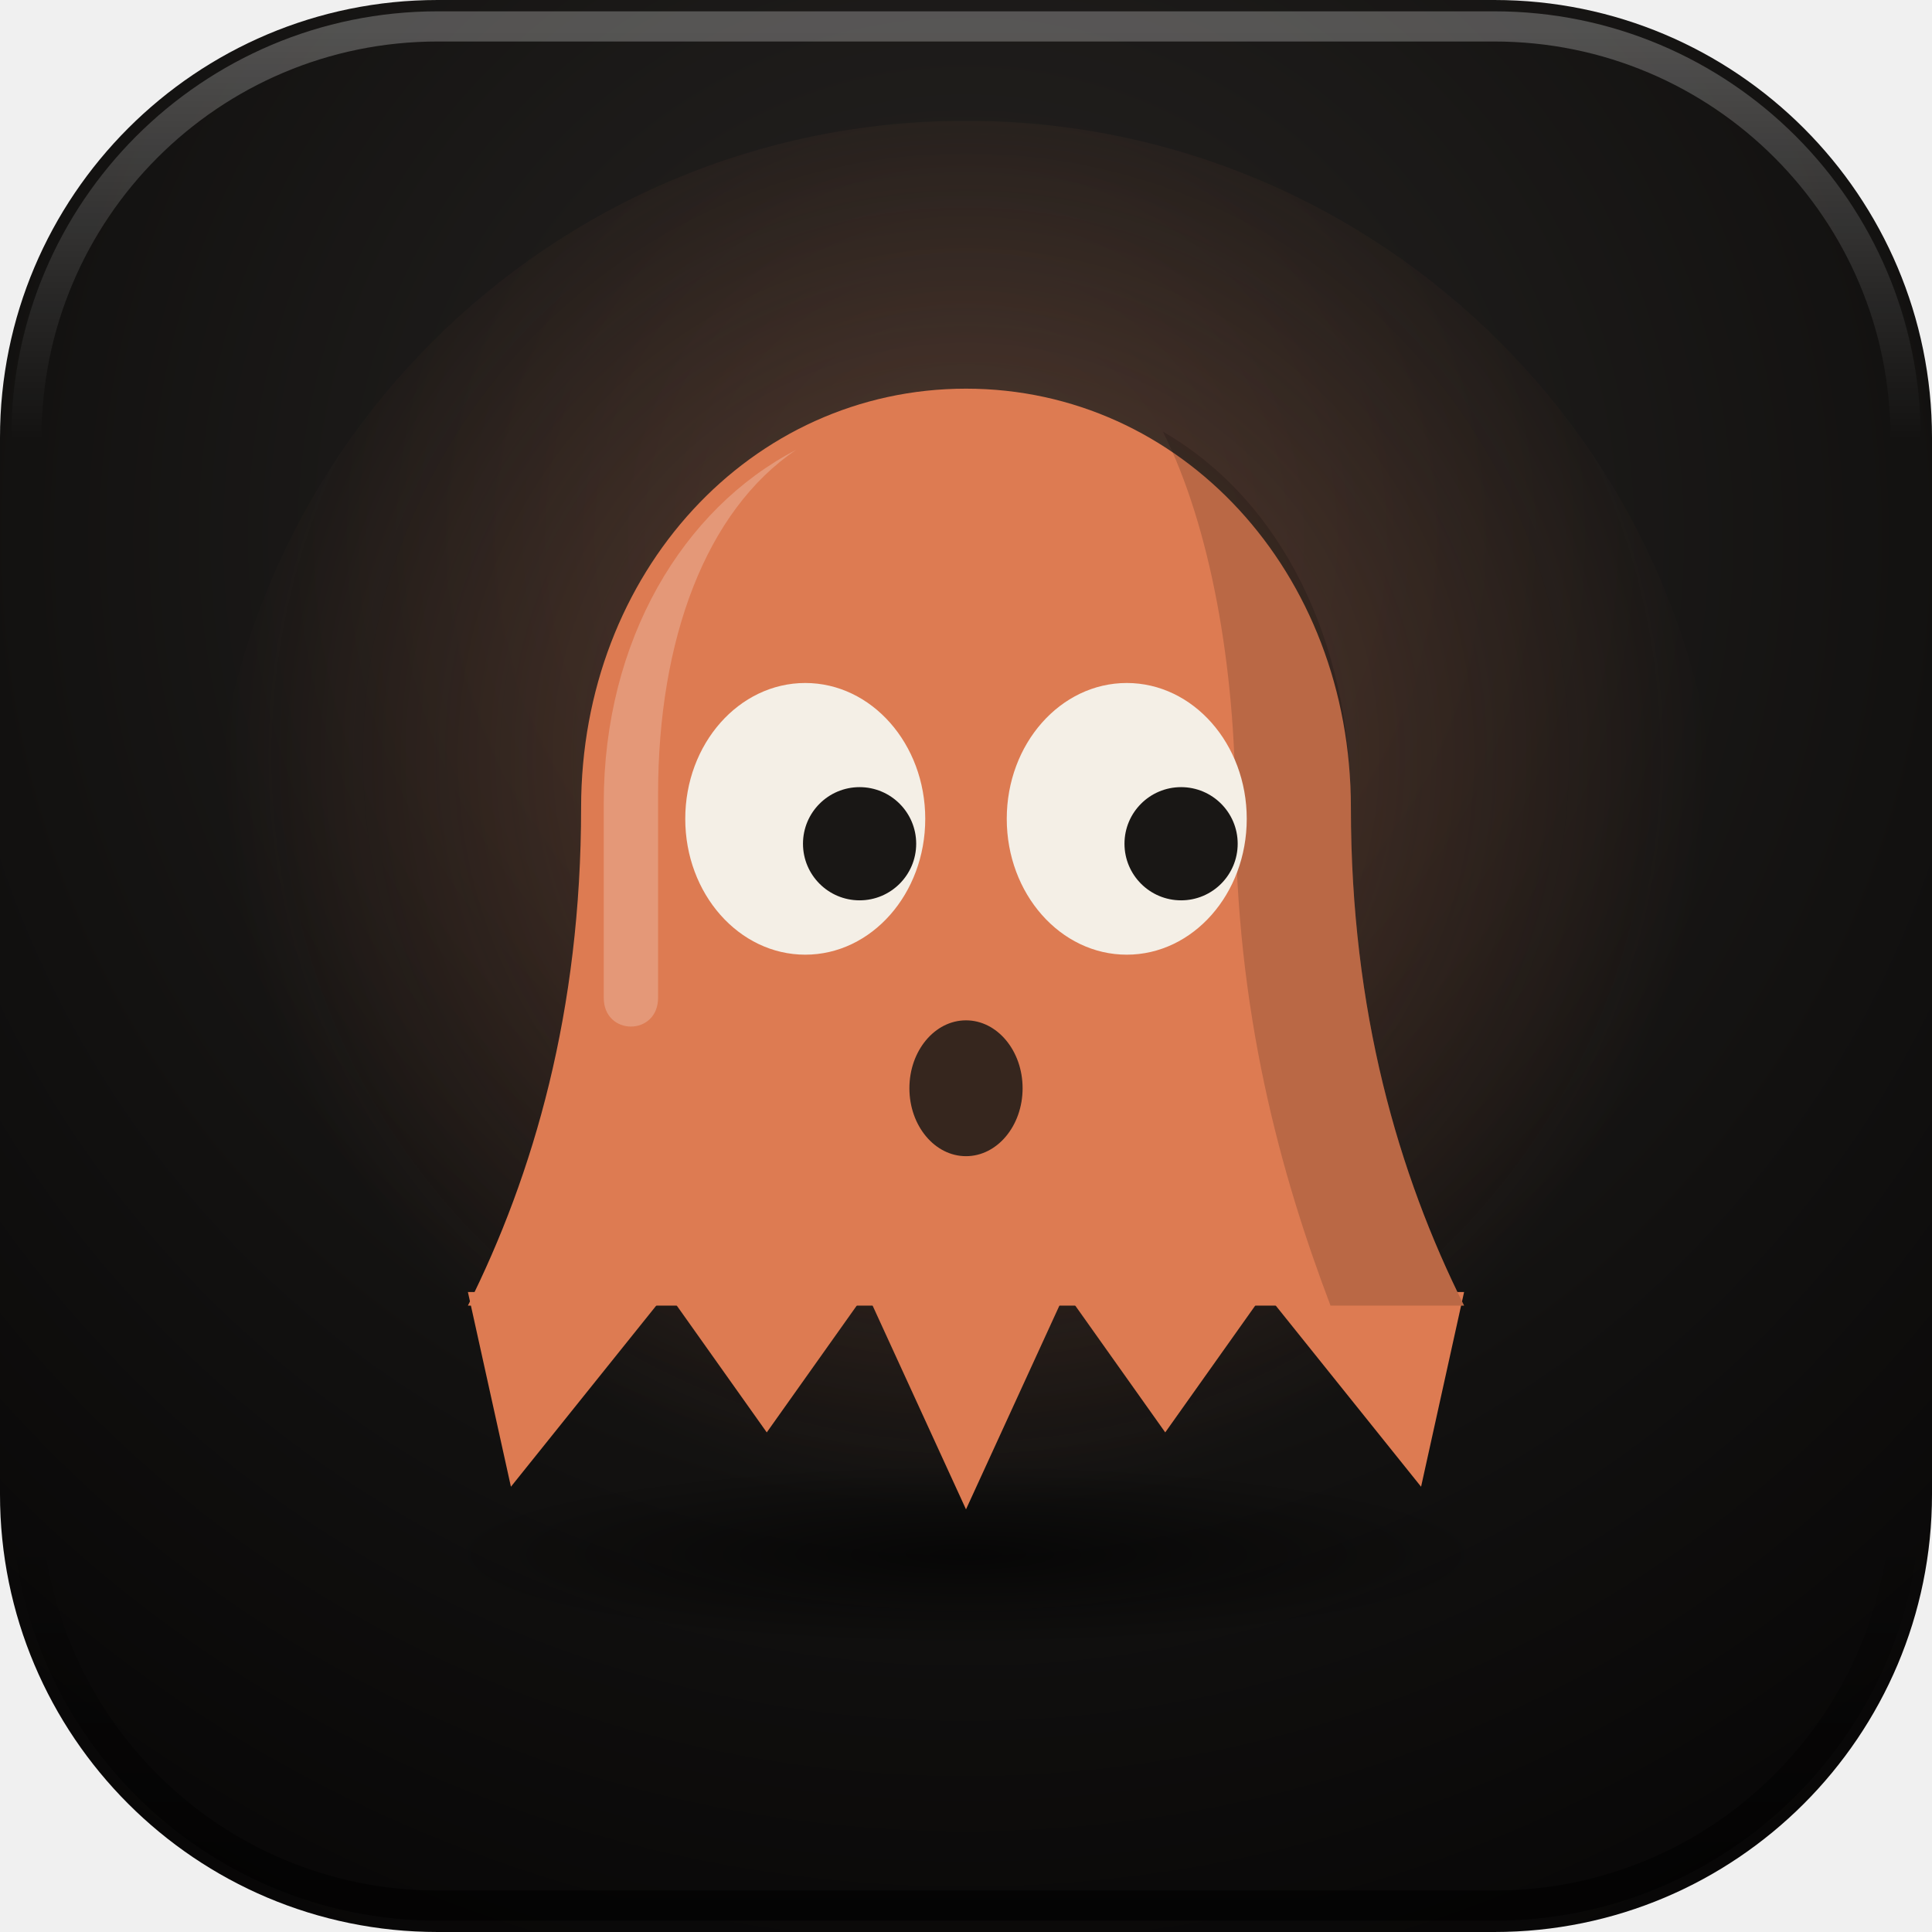
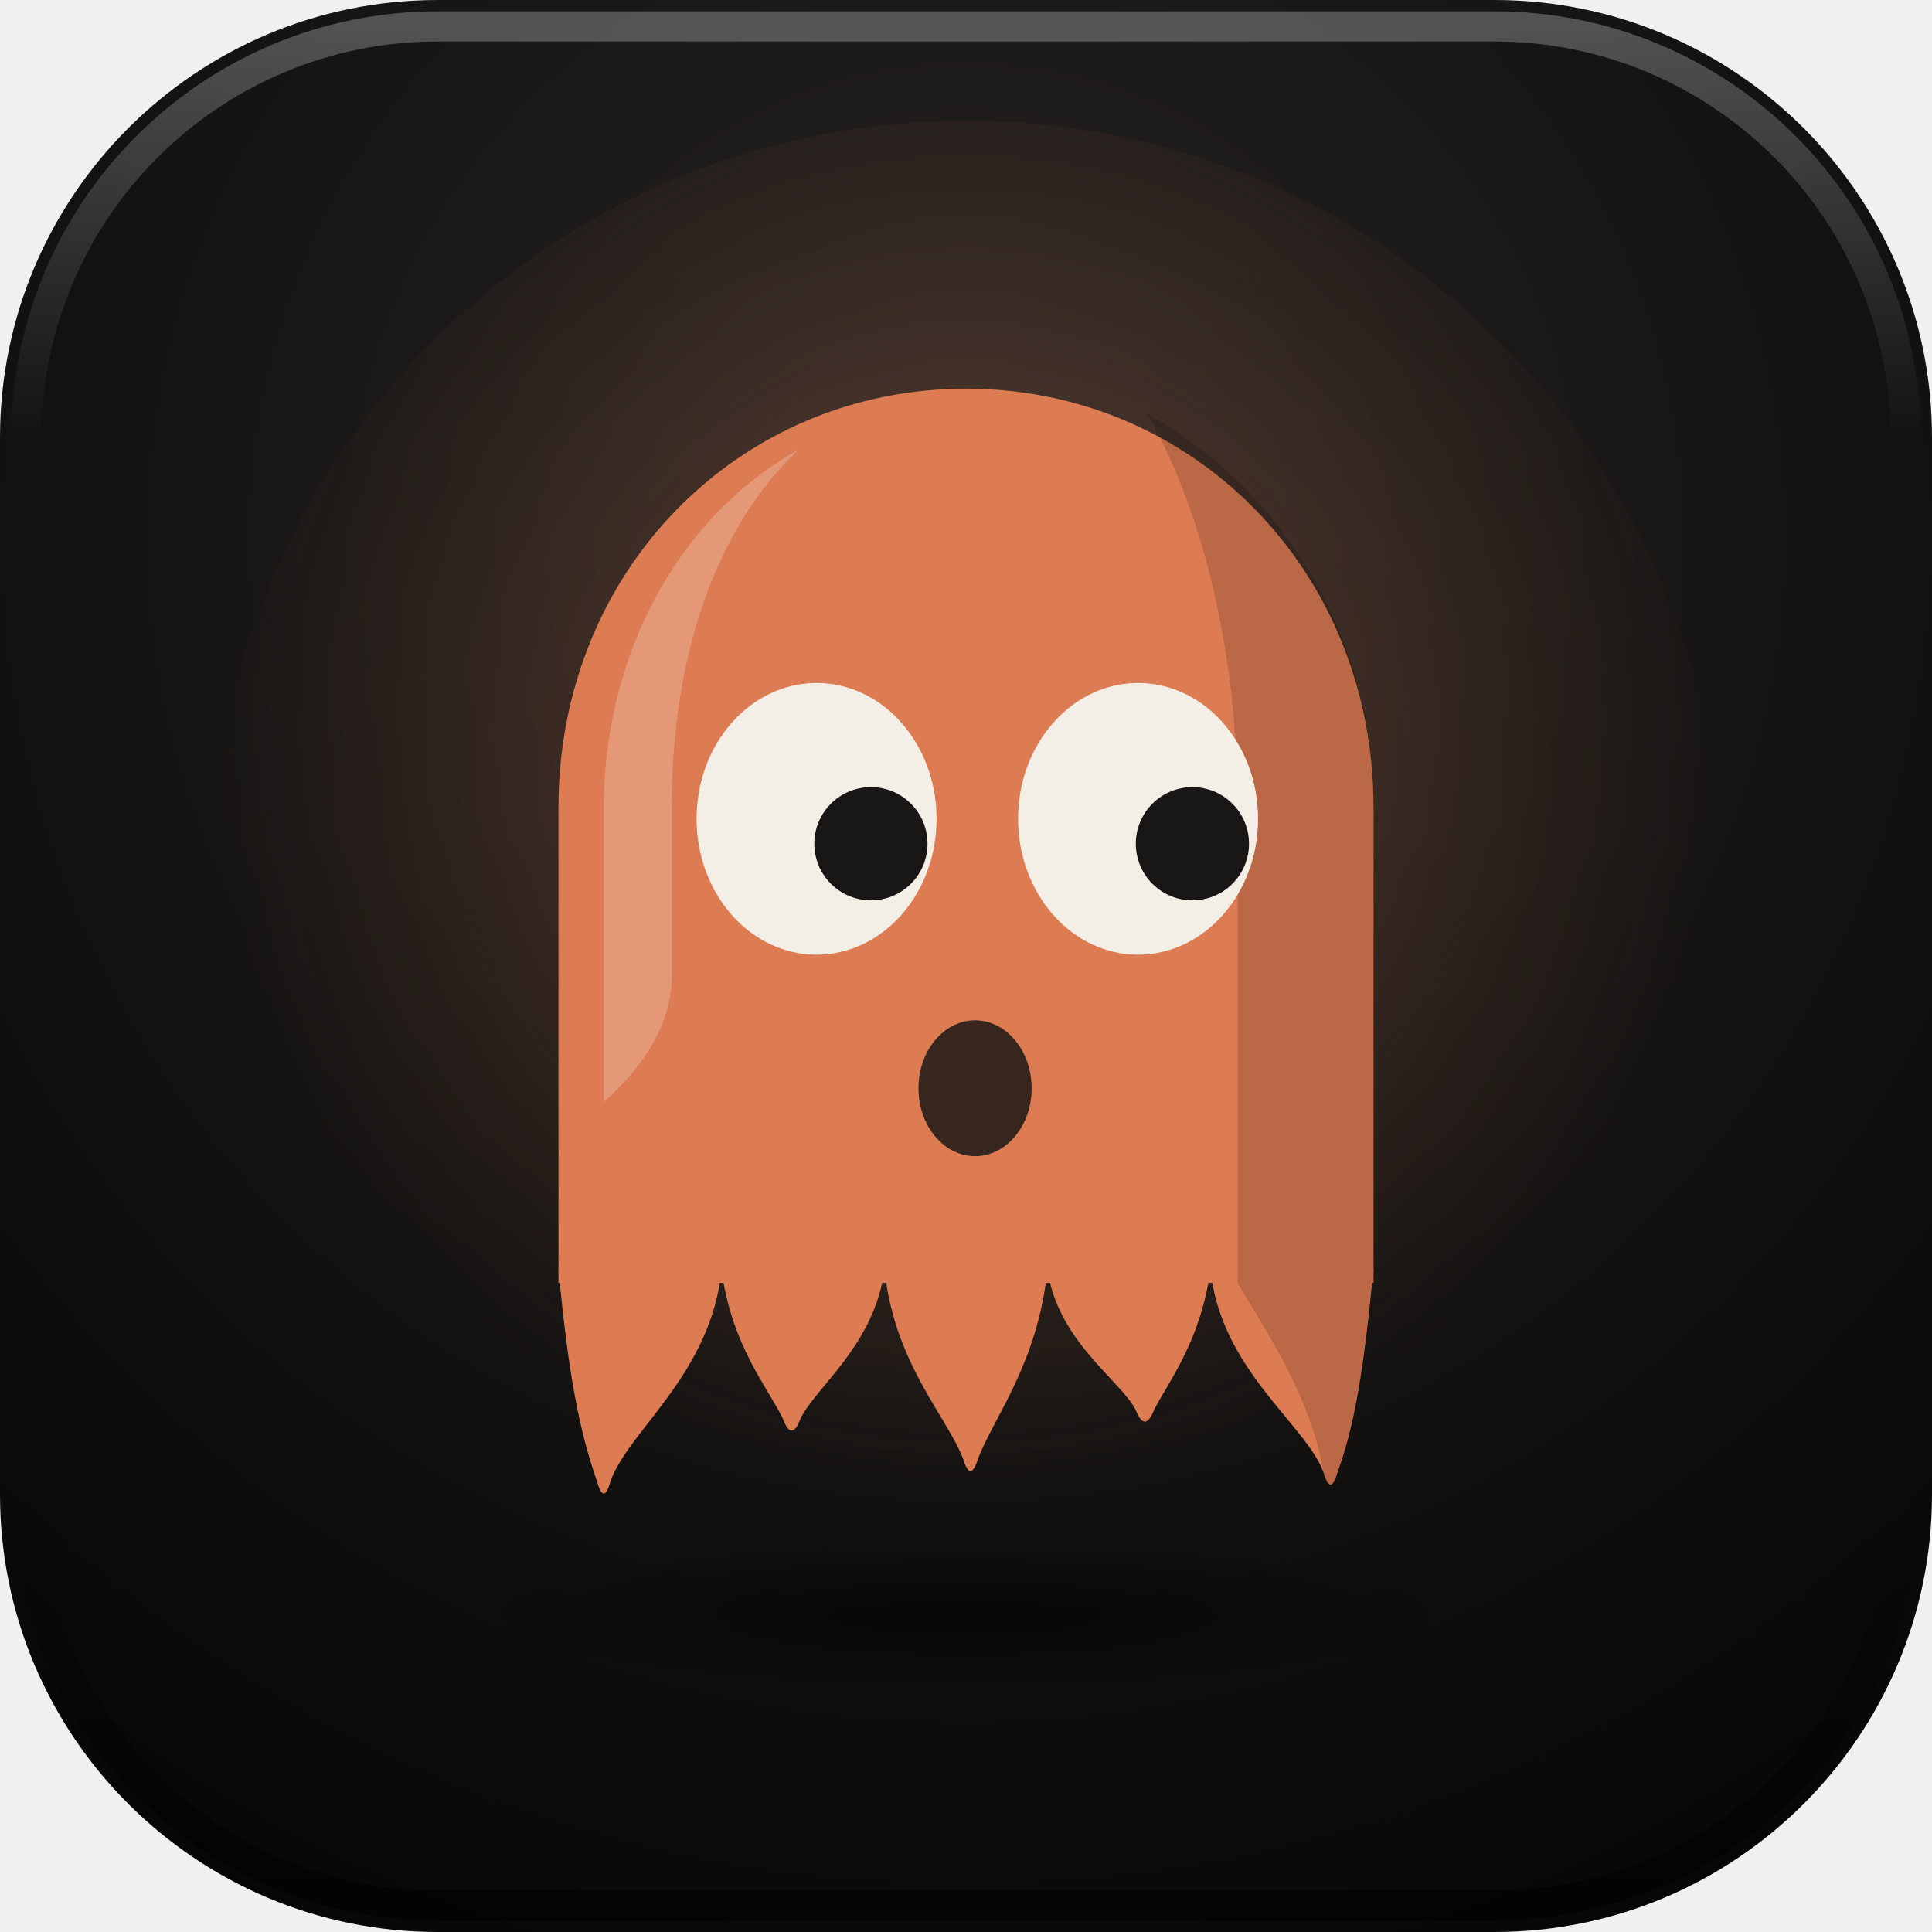
<svg xmlns="http://www.w3.org/2000/svg" viewBox="0 0 256 256" width="256" height="256" role="img" aria-label="Revenant">
  <defs>
    <radialGradient id="dome" cx="0.5" cy="0.28" r="0.82">
      <stop offset="0" stop-color="#282523" />
      <stop offset="0.62" stop-color="#121110" />
      <stop offset="1" stop-color="#070606" />
    </radialGradient>
    <linearGradient id="bevel" x1="0" y1="0" x2="0" y2="1">
      <stop offset="0" stop-color="#fff" stop-opacity="0.26" />
      <stop offset="0.22" stop-color="#fff" stop-opacity="0" />
      <stop offset="0.8" stop-color="#000" stop-opacity="0" />
      <stop offset="1" stop-color="#000" stop-opacity="0.6" />
    </linearGradient>
    <radialGradient id="halo" cx="0.5" cy="0.42" r="0.5">
      <stop offset="0" stop-color="#dd7b52" stop-opacity="0.32" />
      <stop offset="1" stop-color="#dd7b52" stop-opacity="0" />
    </radialGradient>
    <radialGradient id="cast">
      <stop offset="0" stop-color="#000" stop-opacity="0.6" />
      <stop offset="1" stop-color="#000" stop-opacity="0" />
    </radialGradient>
  </defs>
  <style>
    /* Shading, the halo and the shadow turn to mush below about 40px, and the
       face closes up. The builder sets these classes on the root to draw a
       plainer figure for the small entries in the .ico rather than shrinking
       the detailed one. */
-     .small .sheen, .small .shade, .small .halo, .small .cast { display: none; }
+     .small .sheen, .small .shade, .small .tip-shade, .small .halo, .small .cast { display: none; }
    .small .sclera { rx: 6.4px; ry: 6.9px; }
    .small .pupil { r: 3px; }
    .tiny .mouth { display: none; }
    .tiny .sclera { rx: 7px; ry: 7.4px; }
    .tiny .pupil { r: 3.4px; }
  </style>
  <rect width="256" height="256" rx="58" fill="url(#dome)" />
  <rect x="3.5" y="3.5" width="249" height="249" rx="54.5" fill="none" stroke="url(#bevel)" stroke-width="4" />
  <circle class="halo" cx="128" cy="116" r="100" fill="url(#halo)" />
-   <ellipse class="cast" cx="128" cy="206" rx="70" ry="12" fill="url(#cast)" />
-   <g transform="translate(60.5 44) scale(3)" fill="#dd7b52">
-     <path d="M5.5 21C5.5 10.6 13 2.5 22.5 2.5S39.5 10.6 39.5 21C39.5 30 41.6 37.2 44.5 43H0.5C3.4 37.2 5.5 30 5.5 21Z" />
-     <path d="M0.5 42.4h8.8L2.4 51z" />
-     <path d="M9.3 42.4h8.8L13.7 48.6z" />
-     <path d="M18.1 42.4h8.8L22.5 52z" />
-     <path d="M26.9 42.4h8.8L31.3 48.6z" />
-     <path d="M35.7 42.4h8.8L42.6 51z" />
-     <path class="shade" d="M31.2 4.4C36.4 7.4 39.5 13.6 39.5 21C39.5 30 41.6 37.2 44.5 43H38.6C36.4 37.2 34.4 30 34.4 21C34.4 14.8 33.3 8.6 31.2 4.4Z" fill="#000" opacity="0.16" />
-     <path class="sheen" d="M15 5.2C11 7.9 8.9 13.6 8.9 20.4V29.4C8.9 31.1 6.5 31.1 6.5 29.4V20.8C6.5 13.6 10 7.8 15 5.2Z" fill="#fff" opacity="0.22" />
+   <ellipse class="cast" cx="128" cy="214" rx="66" ry="10" fill="url(#cast)" />
+   <g transform="translate(62 44) scale(3)" fill="#dd7b52">
+     <path d="M4 42V21C4 10.5 12 2.5 22 2.5S40 10.5 40 21v21z" />
+     <path d="M4 41.4h7.2C10.77 45.99 7.08 48.54 6.3 50.75Q6 51.85 5.7 50.75C4.92 48.54 4.43 45.99 4 41.4z" />
+     <path d="M11.2 41.4h7.2C17.97 44.73 15.38 46.58 14.69 47.99Q14.3 49.05 13.91 47.99C13.22 46.58 11.63 44.73 11.2 41.4z" />
+     <path d="M18.4 41.4h7.2C25.17 45.54 23.28 47.84 22.53 49.76Q22.2 50.85 21.87 49.76C21.12 47.84 18.83 45.54 18.4 41.4z" />
+     <path d="M25.6 41.4h7.2C32.37 44.55 30.98 46.3 30.31 47.6Q29.9 48.65 29.49 47.6C28.82 46.3 26.03 44.55 25.6 41.4z" />
+     <path d="M32.8 41.4h7.2C39.57 45.81 39.18 48.26 38.41 50.36Q38.1 51.45 37.79 50.36C37.02 48.26 33.23 45.81 32.8 41.4z" />
+     <path class="shade" d="M30 3.6C36 7 40 13.4 40 21v21h-6V21c0-7-1.6-13.2-4-17.4z" fill="#000" opacity="0.16" />
+     <path class="tip-shade" d="M34 42H40C39.6 45.9 39.18 48.26 38.41 50.36Q38.1 51.45 37.79 50.36C37.2 46.8 34.9 43.6 34 42z" fill="#000" opacity="0.16" />
+     <path class="sheen" d="M14.6 5.2C11 8.6 9 14.2 9 21v7.5C9 30.8 7.4 32.8 6 34V21c0-6.6 3.2-12.8 8.6-15.8z" fill="#fff" opacity="0.22" />
    <ellipse class="sclera" cx="15.4" cy="21.5" rx="5.3" ry="6" fill="#f4efe6" />
    <ellipse class="sclera" cx="29.6" cy="21.5" rx="5.3" ry="6" fill="#f4efe6" />
    <circle class="pupil" cx="17.8" cy="22.6" r="2.5" fill="#191715" />
    <circle class="pupil" cx="32" cy="22.6" r="2.5" fill="#191715" />
-     <ellipse class="mouth" cx="22.5" cy="33.4" rx="2.5" ry="3" fill="#191715" opacity="0.85" />
+     <ellipse class="mouth" cx="22.4" cy="33.4" rx="2.5" ry="3" fill="#191715" opacity="0.85" />
  </g>
</svg>
